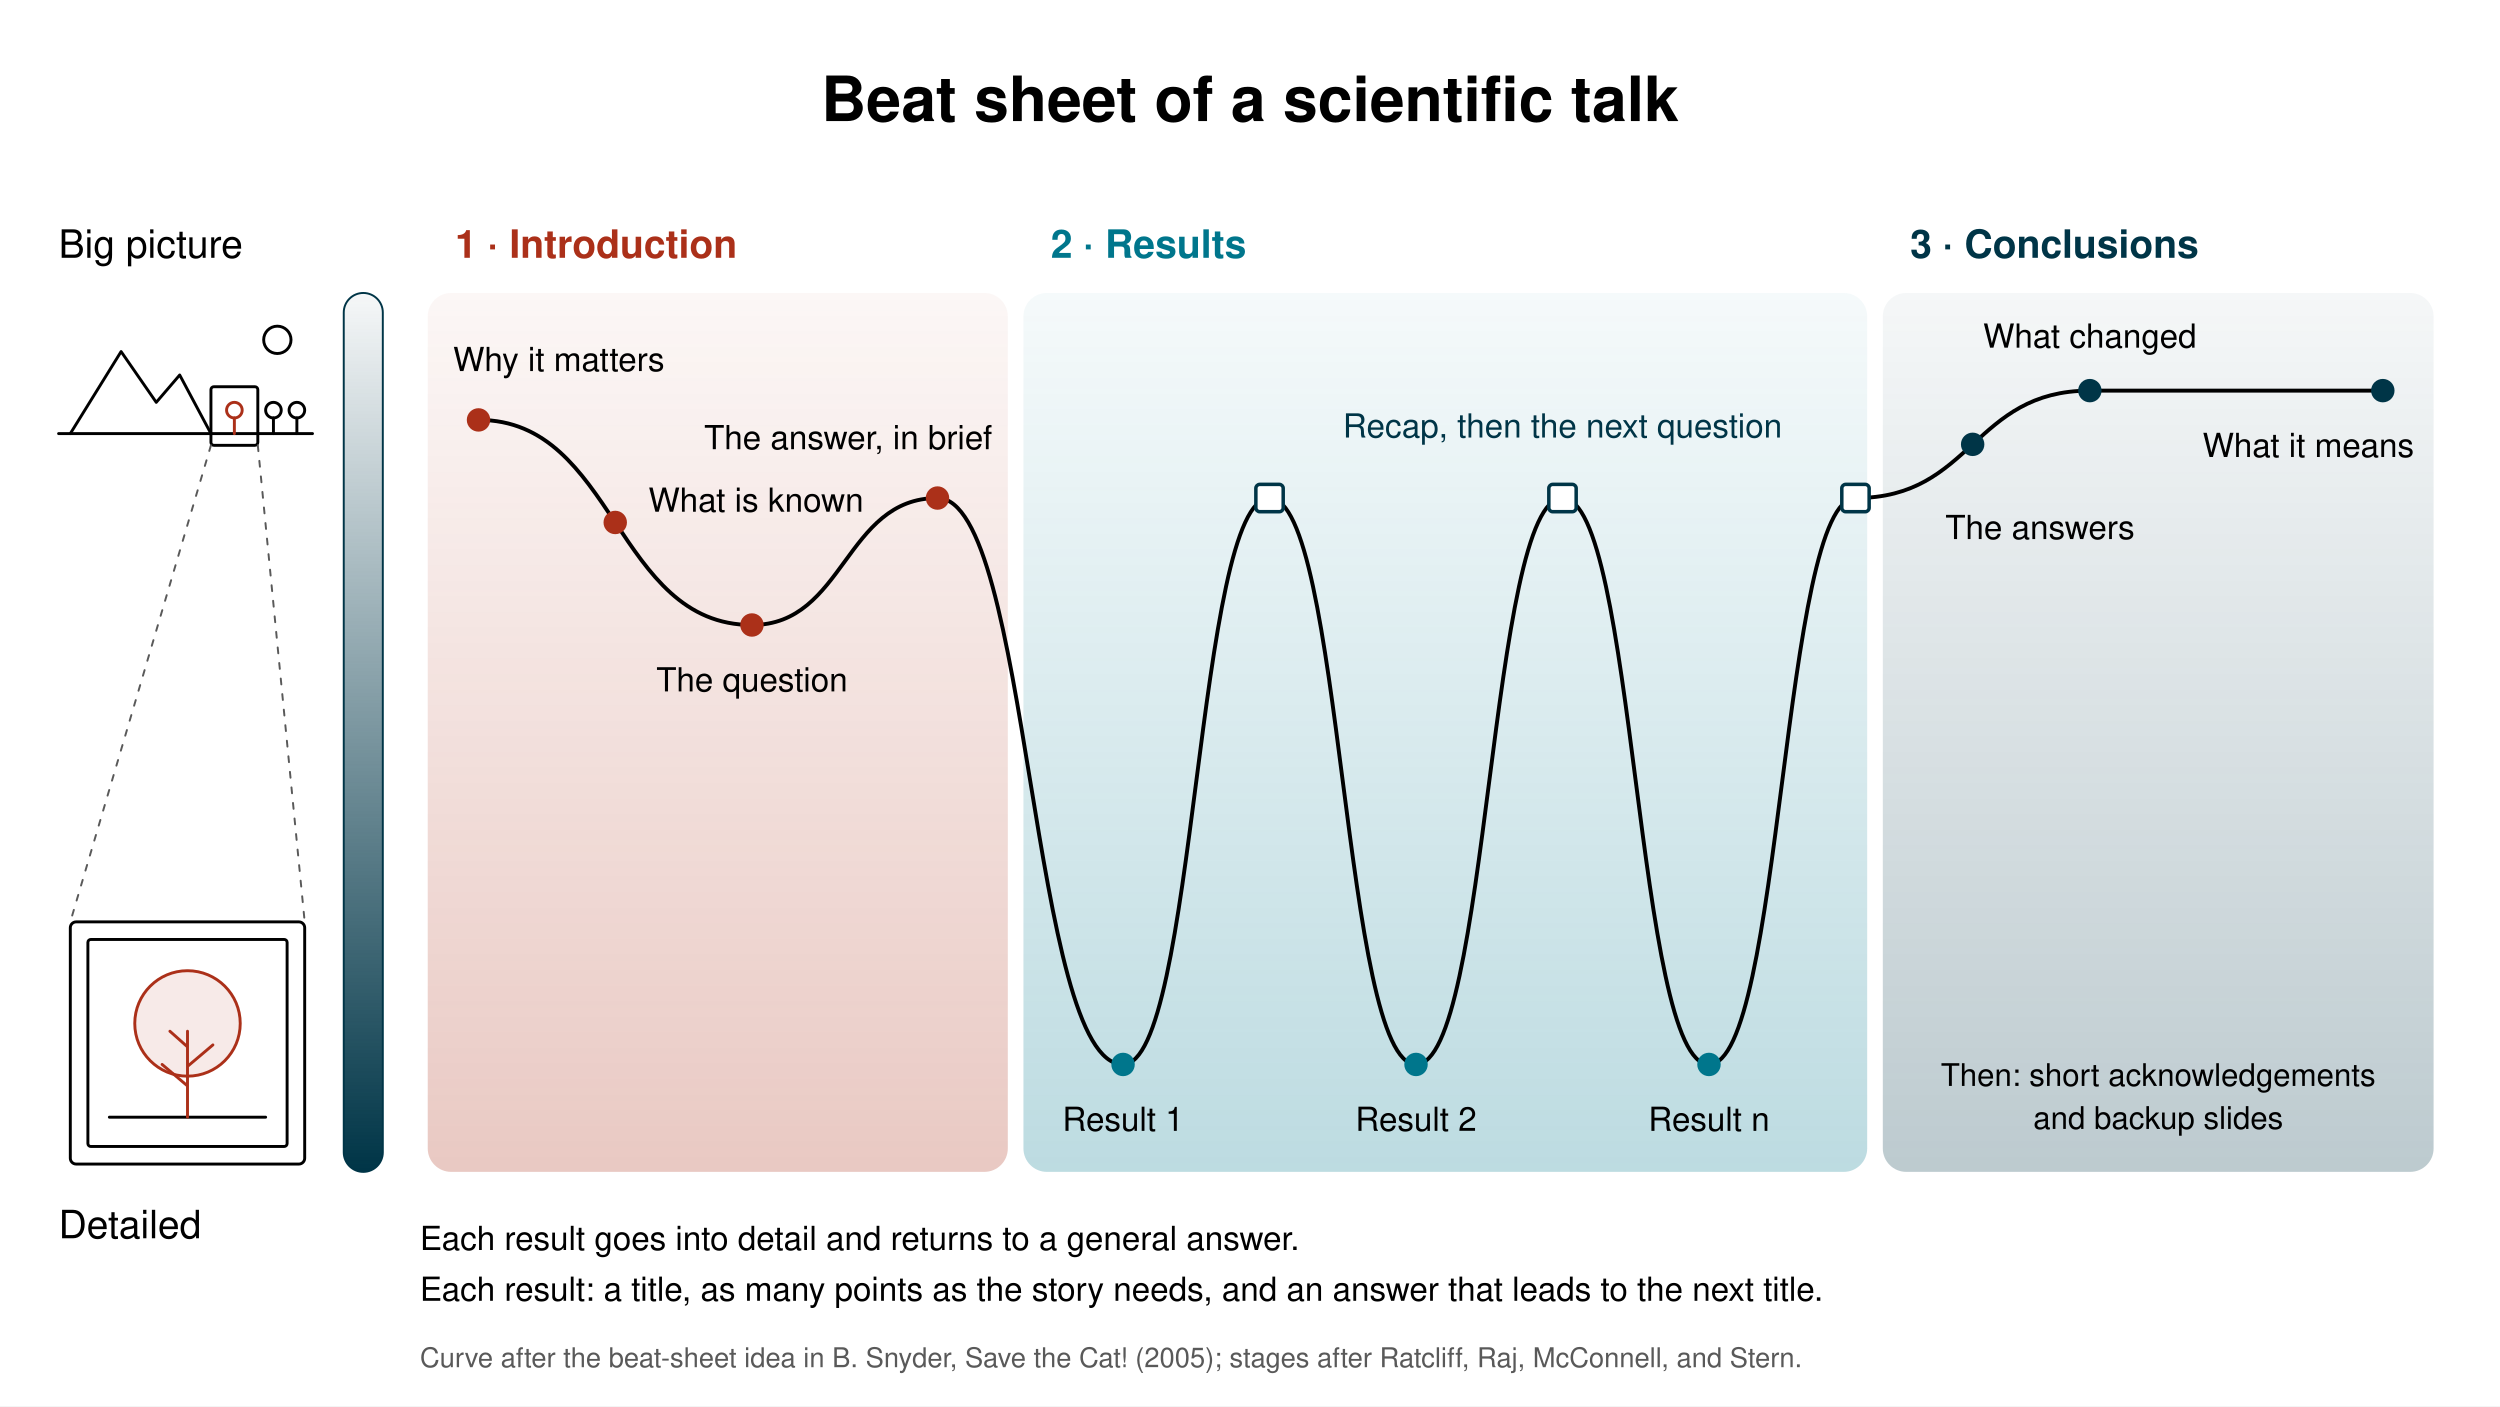
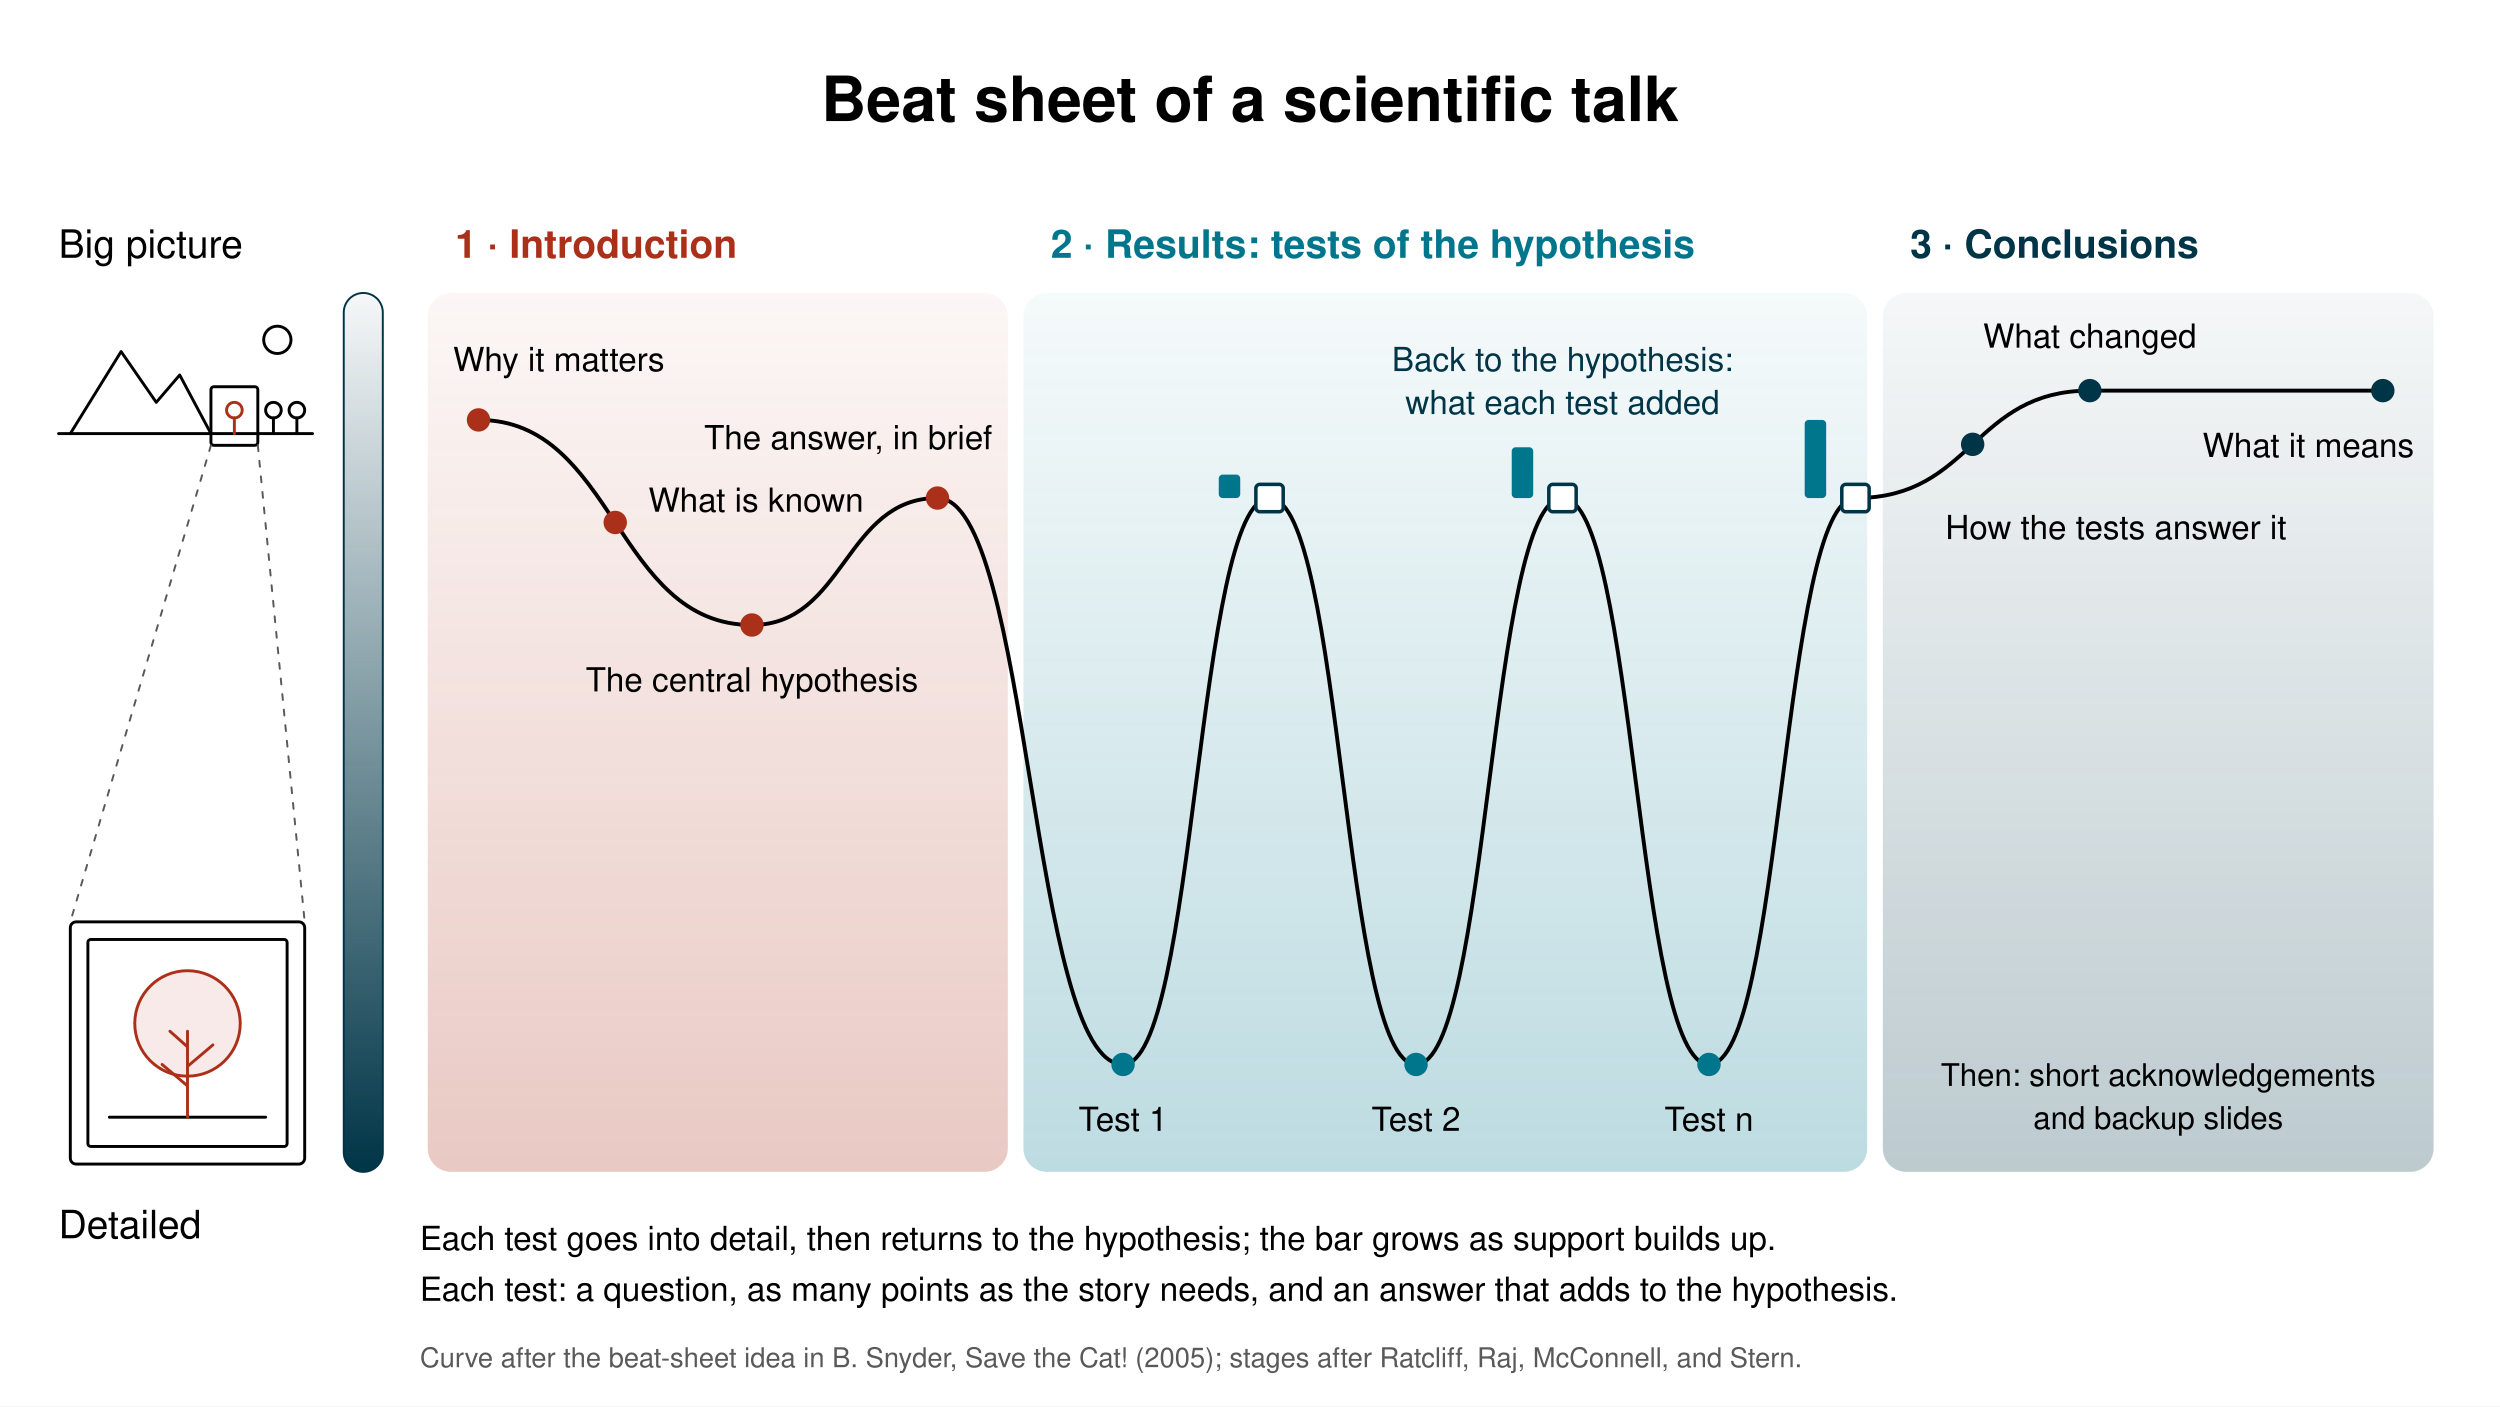
<svg xmlns="http://www.w3.org/2000/svg" viewBox="0 0 1280 720" width="1280" height="720" role="img" aria-labelledby="t d">
  <defs>
    <linearGradient id="depth" x1="0" y1="0" x2="0" y2="1">
      <stop offset="0" stop-color="#003547" stop-opacity="0.04" />
      <stop offset="1" stop-color="#003547" stop-opacity="1" />
    </linearGradient>
    <linearGradient id="a1" x1="0" y1="0" x2="0" y2="1">
      <stop offset="0" stop-color="#ab3019" stop-opacity="0.04" />
      <stop offset="1" stop-color="#ab3019" stop-opacity="0.26" />
    </linearGradient>
    <linearGradient id="a2" x1="0" y1="0" x2="0" y2="1">
      <stop offset="0" stop-color="#00768c" stop-opacity="0.04" />
      <stop offset="1" stop-color="#00768c" stop-opacity="0.26" />
    </linearGradient>
    <linearGradient id="a3" x1="0" y1="0" x2="0" y2="1">
      <stop offset="0" stop-color="#003547" stop-opacity="0.04" />
      <stop offset="1" stop-color="#003547" stop-opacity="0.26" />
    </linearGradient>
  </defs>
  <rect width="1280" height="720" fill="#ffffff" />
  <text x="640" y="62" font-family="'CMU Sans Serif','Helvetica Neue',Helvetica,Arial,sans-serif" font-size="32" font-weight="700" fill="#000000" text-anchor="middle">Beat sheet of a scientific talk</text>
  <text x="30" y="132" font-family="'CMU Sans Serif','Helvetica Neue',Helvetica,Arial,sans-serif" font-size="20" font-weight="400" fill="#000000" text-anchor="start">Big picture</text>
  <text x="30" y="634" font-family="'CMU Sans Serif','Helvetica Neue',Helvetica,Arial,sans-serif" font-size="20" font-weight="400" fill="#000000" text-anchor="start">Detailed</text>
  <rect x="176" y="150" width="20" height="450" rx="10" fill="url(#depth)" stroke="#003547" stroke-width="1" />
  <g fill="none" stroke="#000000" stroke-width="1.5" stroke-linecap="round" stroke-linejoin="round">
    <path d="M30 222H160" />
    <path d="M36 222L62 180L80 206L92 192L108 222" />
    <circle cx="142" cy="174" r="7" />
    <path d="M120 222v-8" stroke="#ab3019" />
    <circle cx="120" cy="210" r="4" stroke="#ab3019" />
    <path d="M140 222v-8" stroke="#000000" />
    <circle cx="140" cy="210" r="4" stroke="#000000" />
    <path d="M152 222v-8" stroke="#000000" />
    <circle cx="152" cy="210" r="4" stroke="#000000" />
    <rect x="108" y="198" width="24" height="30" rx="1.5" />
    <path d="M108 228L36 472M132 228L156 472" stroke="#595959" stroke-width="1" stroke-dasharray="3 5" />
    <rect x="36" y="472" width="120" height="124" rx="3" />
    <rect x="45" y="481" width="102" height="106" rx="1.5" />
    <path d="M56 572H136" />
    <g stroke="#ab3019">
      <path d="M96 572V528M96 556l-13-11M96 546l13-11M96 536l-9-8" />
      <circle cx="96" cy="524" r="27" fill="#ab3019" fill-opacity=".1" />
    </g>
  </g>
  <rect x="219" y="150" width="297" height="450" rx="12" fill="url(#a1)" />
  <text x="233" y="132" font-family="'CMU Sans Serif','Helvetica Neue',Helvetica,Arial,sans-serif" font-size="20" font-weight="700" fill="#ab3019" text-anchor="start">1 · Introduction</text>
  <rect x="524" y="150" width="432" height="450" rx="12" fill="url(#a2)" />
-   <text x="538" y="132" font-family="'CMU Sans Serif','Helvetica Neue',Helvetica,Arial,sans-serif" font-size="20" font-weight="700" fill="#00768c" text-anchor="start">2 · Results</text>
+   <text x="538" y="132" font-family="'CMU Sans Serif','Helvetica Neue',Helvetica,Arial,sans-serif" font-size="20" font-weight="700" fill="#00768c" text-anchor="start">2 · Results: tests of the hypothesis</text>
  <rect x="964" y="150" width="282" height="450" rx="12" fill="url(#a3)" />
  <text x="978" y="132" font-family="'CMU Sans Serif','Helvetica Neue',Helvetica,Arial,sans-serif" font-size="20" font-weight="700" fill="#003547" text-anchor="start">3 · Conclusions</text>
+   <g id="support">
+     <rect x="624" y="243" width="11" height="12" rx="2" fill="#00768c" />
+     <rect x="774" y="229" width="11" height="26" rx="2" fill="#00768c" />
+     <rect x="924" y="215" width="11" height="40" rx="2" fill="#00768c" />
+   </g>
  <path d="M245 215 C315.0 215 315.0 320 385 320 C432.5 320 432.5 255 480 255 C527.5 255 527.5 545 575 545 C612.5 545 612.5 255 650 255 C687.5 255 687.5 545 725 545 C762.5 545 762.5 255 800 255 C837.5 255 837.5 545 875 545 C912.5 545 912.5 255 950 255 C1010.0 255 1010.0 200 1070 200 C1145.0 200 1145.0 200 1220 200" fill="none" stroke="#000000" stroke-width="2" stroke-linecap="round" />
  <circle cx="245" cy="215" r="6" fill="#ab3019" />
  <text x="232" y="190" font-family="'CMU Sans Serif','Helvetica Neue',Helvetica,Arial,sans-serif" font-size="17" font-weight="400" fill="#000000" text-anchor="start">Why it matters</text>
  <circle cx="315.0" cy="267.5" r="6" fill="#ab3019" />
  <text x="332" y="262" font-family="'CMU Sans Serif','Helvetica Neue',Helvetica,Arial,sans-serif" font-size="17" font-weight="400" fill="#000000" text-anchor="start">What is known</text>
  <circle cx="385" cy="320" r="6" fill="#ab3019" />
-   <text x="385" y="354" font-family="'CMU Sans Serif','Helvetica Neue',Helvetica,Arial,sans-serif" font-size="17" font-weight="400" fill="#000000" text-anchor="middle">The question</text>
+   <text x="385" y="354" font-family="'CMU Sans Serif','Helvetica Neue',Helvetica,Arial,sans-serif" font-size="17" font-weight="400" fill="#000000" text-anchor="middle">The central hypothesis</text>
  <circle cx="480" cy="255" r="6" fill="#ab3019" />
  <text x="508" y="230" font-family="'CMU Sans Serif','Helvetica Neue',Helvetica,Arial,sans-serif" font-size="17" font-weight="400" fill="#000000" text-anchor="end">The answer, in brief</text>
  <circle cx="575" cy="545" r="6" fill="#00768c" />
-   <text x="575" y="579" font-family="'CMU Sans Serif','Helvetica Neue',Helvetica,Arial,sans-serif" font-size="17" font-weight="400" fill="#000000" text-anchor="middle">Result 1</text>
+   <text x="575" y="579" font-family="'CMU Sans Serif','Helvetica Neue',Helvetica,Arial,sans-serif" font-size="17" font-weight="400" fill="#000000" text-anchor="middle">Test 1</text>
  <circle cx="725" cy="545" r="6" fill="#00768c" />
-   <text x="725" y="579" font-family="'CMU Sans Serif','Helvetica Neue',Helvetica,Arial,sans-serif" font-size="17" font-weight="400" fill="#000000" text-anchor="middle">Result 2</text>
+   <text x="725" y="579" font-family="'CMU Sans Serif','Helvetica Neue',Helvetica,Arial,sans-serif" font-size="17" font-weight="400" fill="#000000" text-anchor="middle">Test 2</text>
  <circle cx="875" cy="545" r="6" fill="#00768c" />
-   <text x="875" y="579" font-family="'CMU Sans Serif','Helvetica Neue',Helvetica,Arial,sans-serif" font-size="17" font-weight="400" fill="#000000" text-anchor="middle">Result n</text>
+   <text x="875" y="579" font-family="'CMU Sans Serif','Helvetica Neue',Helvetica,Arial,sans-serif" font-size="17" font-weight="400" fill="#000000" text-anchor="middle">Test n</text>
  <rect x="643" y="248" width="14" height="14" rx="2" fill="#ffffff" stroke="#003547" stroke-width="1.8" />
  <rect x="793" y="248" width="14" height="14" rx="2" fill="#ffffff" stroke="#003547" stroke-width="1.8" />
  <rect x="943" y="248" width="14" height="14" rx="2" fill="#ffffff" stroke="#003547" stroke-width="1.8" />
-   <text x="800" y="224" font-family="'CMU Sans Serif','Helvetica Neue',Helvetica,Arial,sans-serif" font-size="17" font-weight="400" fill="#003547" text-anchor="middle">Recap, then the next question</text>
+   <text x="800" y="190" font-family="'CMU Sans Serif','Helvetica Neue',Helvetica,Arial,sans-serif" font-size="17" font-weight="400" fill="#003547" text-anchor="middle">Back to the hypothesis:</text>
+   <text x="800" y="212" font-family="'CMU Sans Serif','Helvetica Neue',Helvetica,Arial,sans-serif" font-size="17" font-weight="400" fill="#003547" text-anchor="middle">what each test added</text>
  <circle cx="1010.0" cy="227.5" r="6" fill="#003547" />
-   <text x="996" y="276" font-family="'CMU Sans Serif','Helvetica Neue',Helvetica,Arial,sans-serif" font-size="17" font-weight="400" fill="#000000" text-anchor="start">The answers</text>
+   <text x="996" y="276" font-family="'CMU Sans Serif','Helvetica Neue',Helvetica,Arial,sans-serif" font-size="17" font-weight="400" fill="#000000" text-anchor="start">How the tests answer it</text>
  <circle cx="1070" cy="200" r="6" fill="#003547" />
  <text x="1070" y="178" font-family="'CMU Sans Serif','Helvetica Neue',Helvetica,Arial,sans-serif" font-size="17" font-weight="400" fill="#000000" text-anchor="middle">What changed</text>
  <circle cx="1220" cy="200" r="6" fill="#003547" />
  <text x="1236" y="234" font-family="'CMU Sans Serif','Helvetica Neue',Helvetica,Arial,sans-serif" font-size="17" font-weight="400" fill="#000000" text-anchor="end">What it means</text>
  <text x="1105" y="556" font-family="'CMU Sans Serif','Helvetica Neue',Helvetica,Arial,sans-serif" font-size="16" font-weight="400" fill="#000000" text-anchor="middle">Then: short acknowledgements</text>
  <text x="1105" y="578" font-family="'CMU Sans Serif','Helvetica Neue',Helvetica,Arial,sans-serif" font-size="16" font-weight="400" fill="#000000" text-anchor="middle">and backup slides</text>
-   <text x="215" y="640" font-family="'CMU Sans Serif','Helvetica Neue',Helvetica,Arial,sans-serif" font-size="17" font-weight="400" fill="#000000" text-anchor="start">Each result goes into detail and returns to a general answer.</text>
-   <text x="215" y="666" font-family="'CMU Sans Serif','Helvetica Neue',Helvetica,Arial,sans-serif" font-size="17" font-weight="400" fill="#000000" text-anchor="start">Each result: a title, as many points as the story needs, and an answer that leads to the next title.</text>
+   <text x="215" y="640" font-family="'CMU Sans Serif','Helvetica Neue',Helvetica,Arial,sans-serif" font-size="17" font-weight="400" fill="#000000" text-anchor="start">Each test goes into detail, then returns to the hypothesis; the bar grows as support builds up.</text>
+   <text x="215" y="666" font-family="'CMU Sans Serif','Helvetica Neue',Helvetica,Arial,sans-serif" font-size="17" font-weight="400" fill="#000000" text-anchor="start">Each test: a question, as many points as the story needs, and an answer that adds to the hypothesis.</text>
  <text x="215" y="700" font-family="'CMU Sans Serif','Helvetica Neue',Helvetica,Arial,sans-serif" font-size="14" font-weight="400" fill="#595959" text-anchor="start">Curve after the beat-sheet idea in B. Snyder, Save the Cat! (2005); stages after Ratcliff, Raj, McConnell, and Stern.</text>
</svg>
